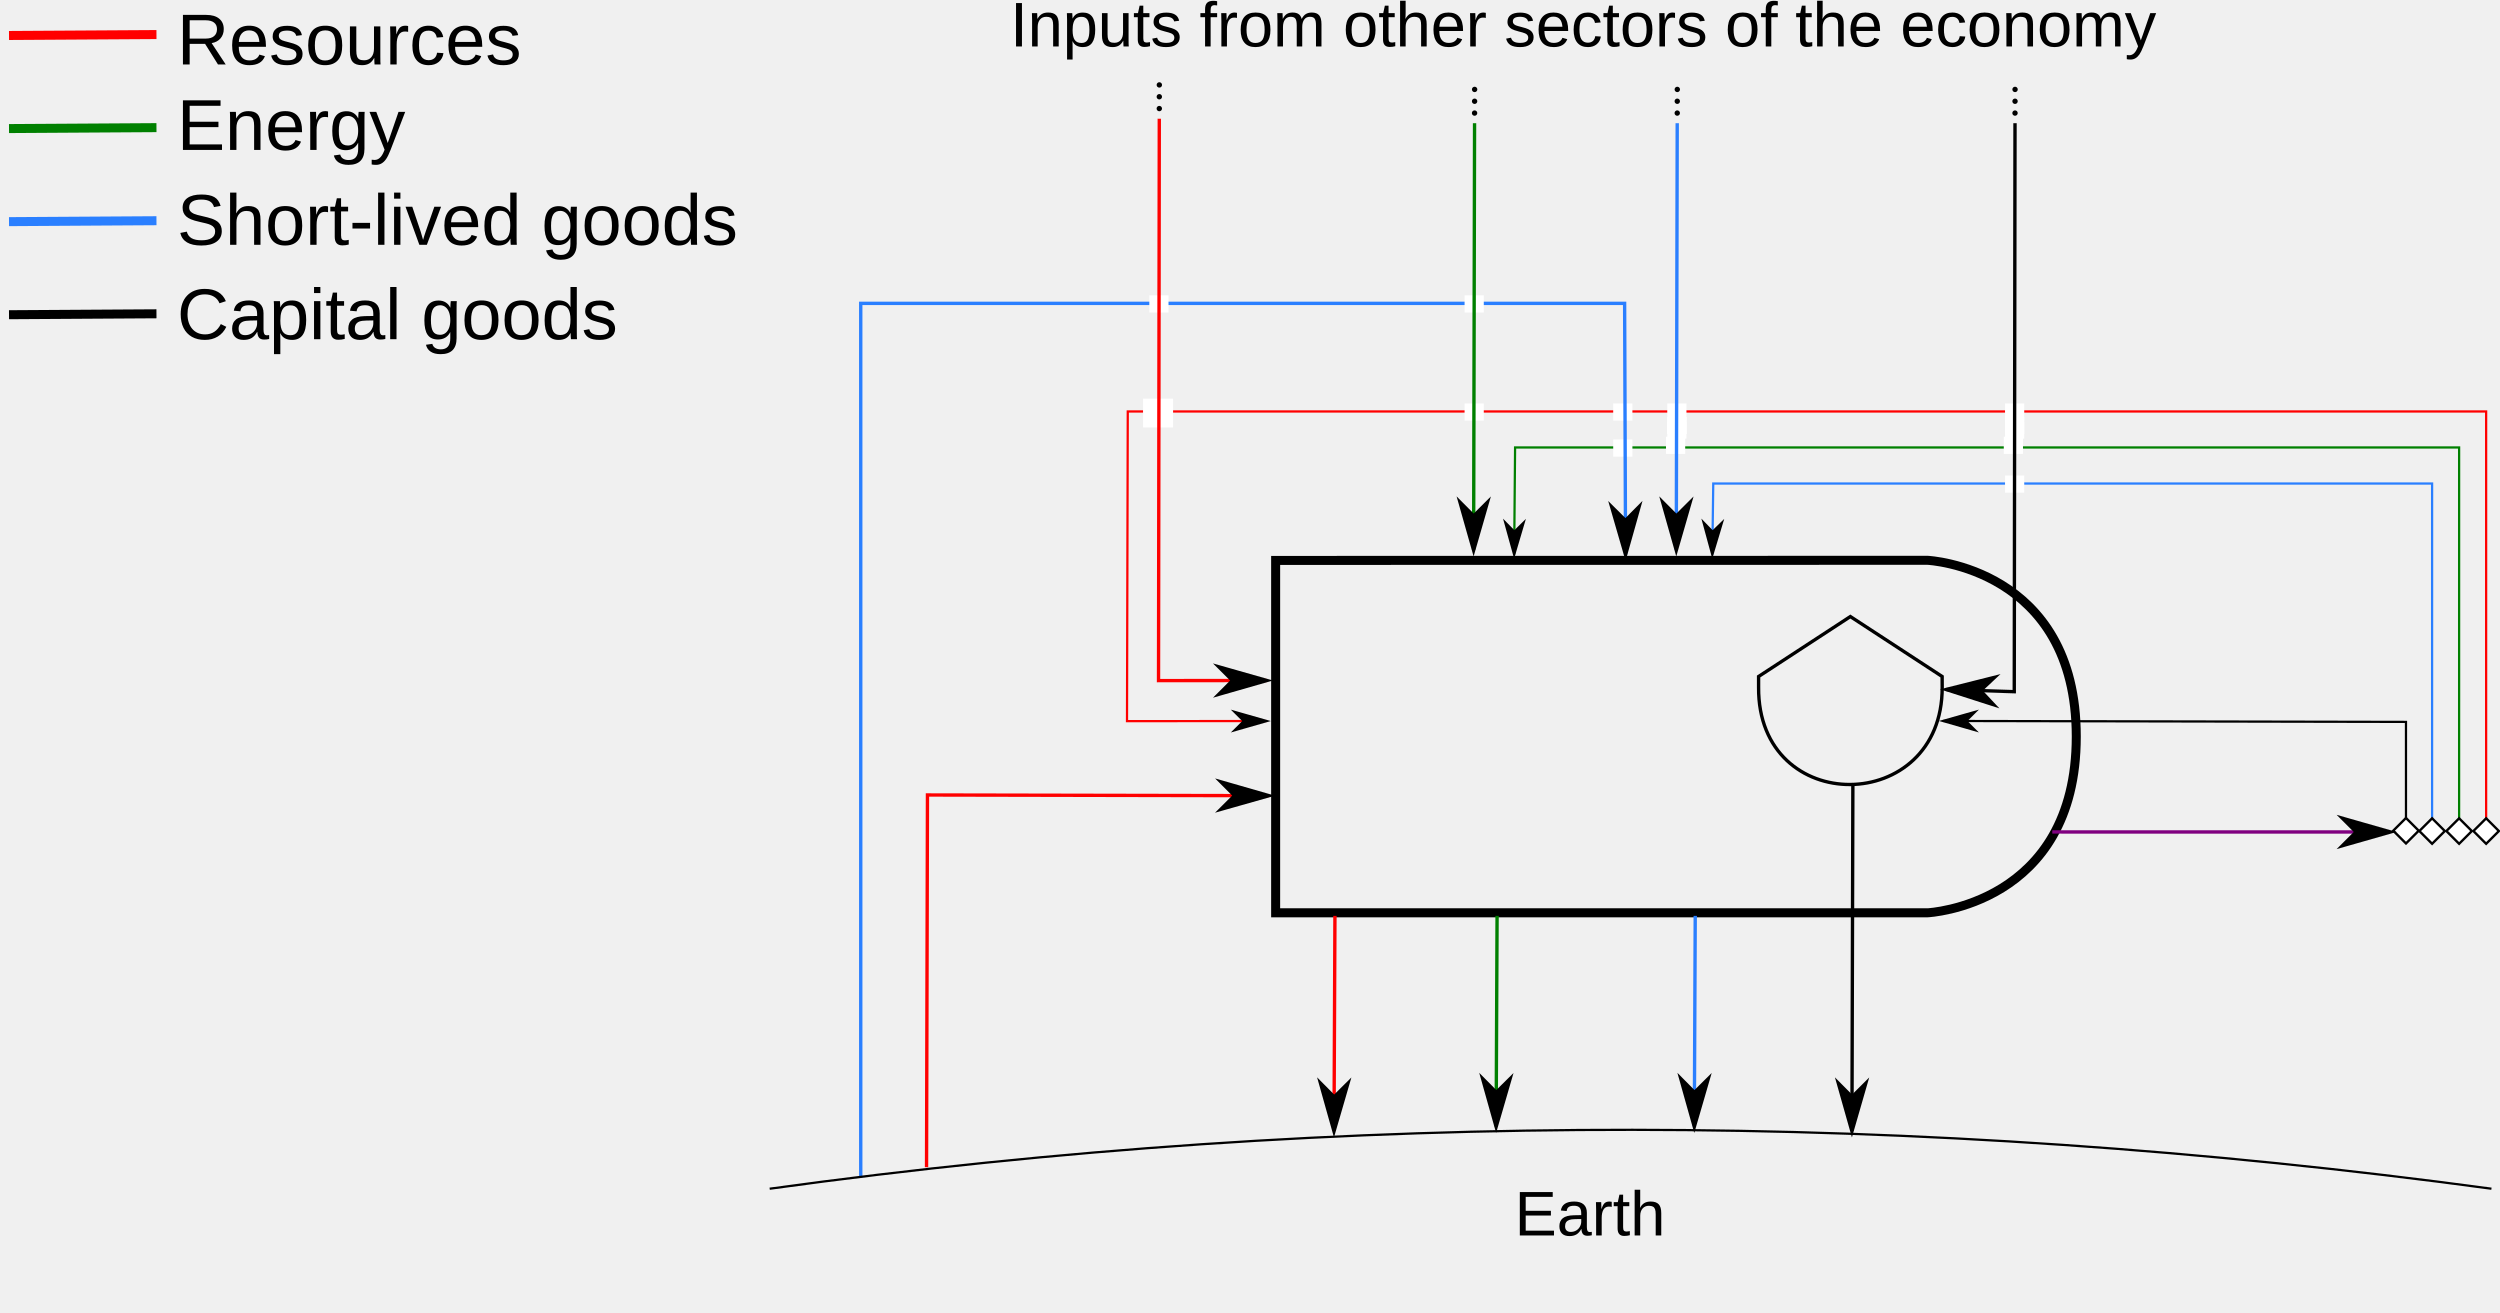
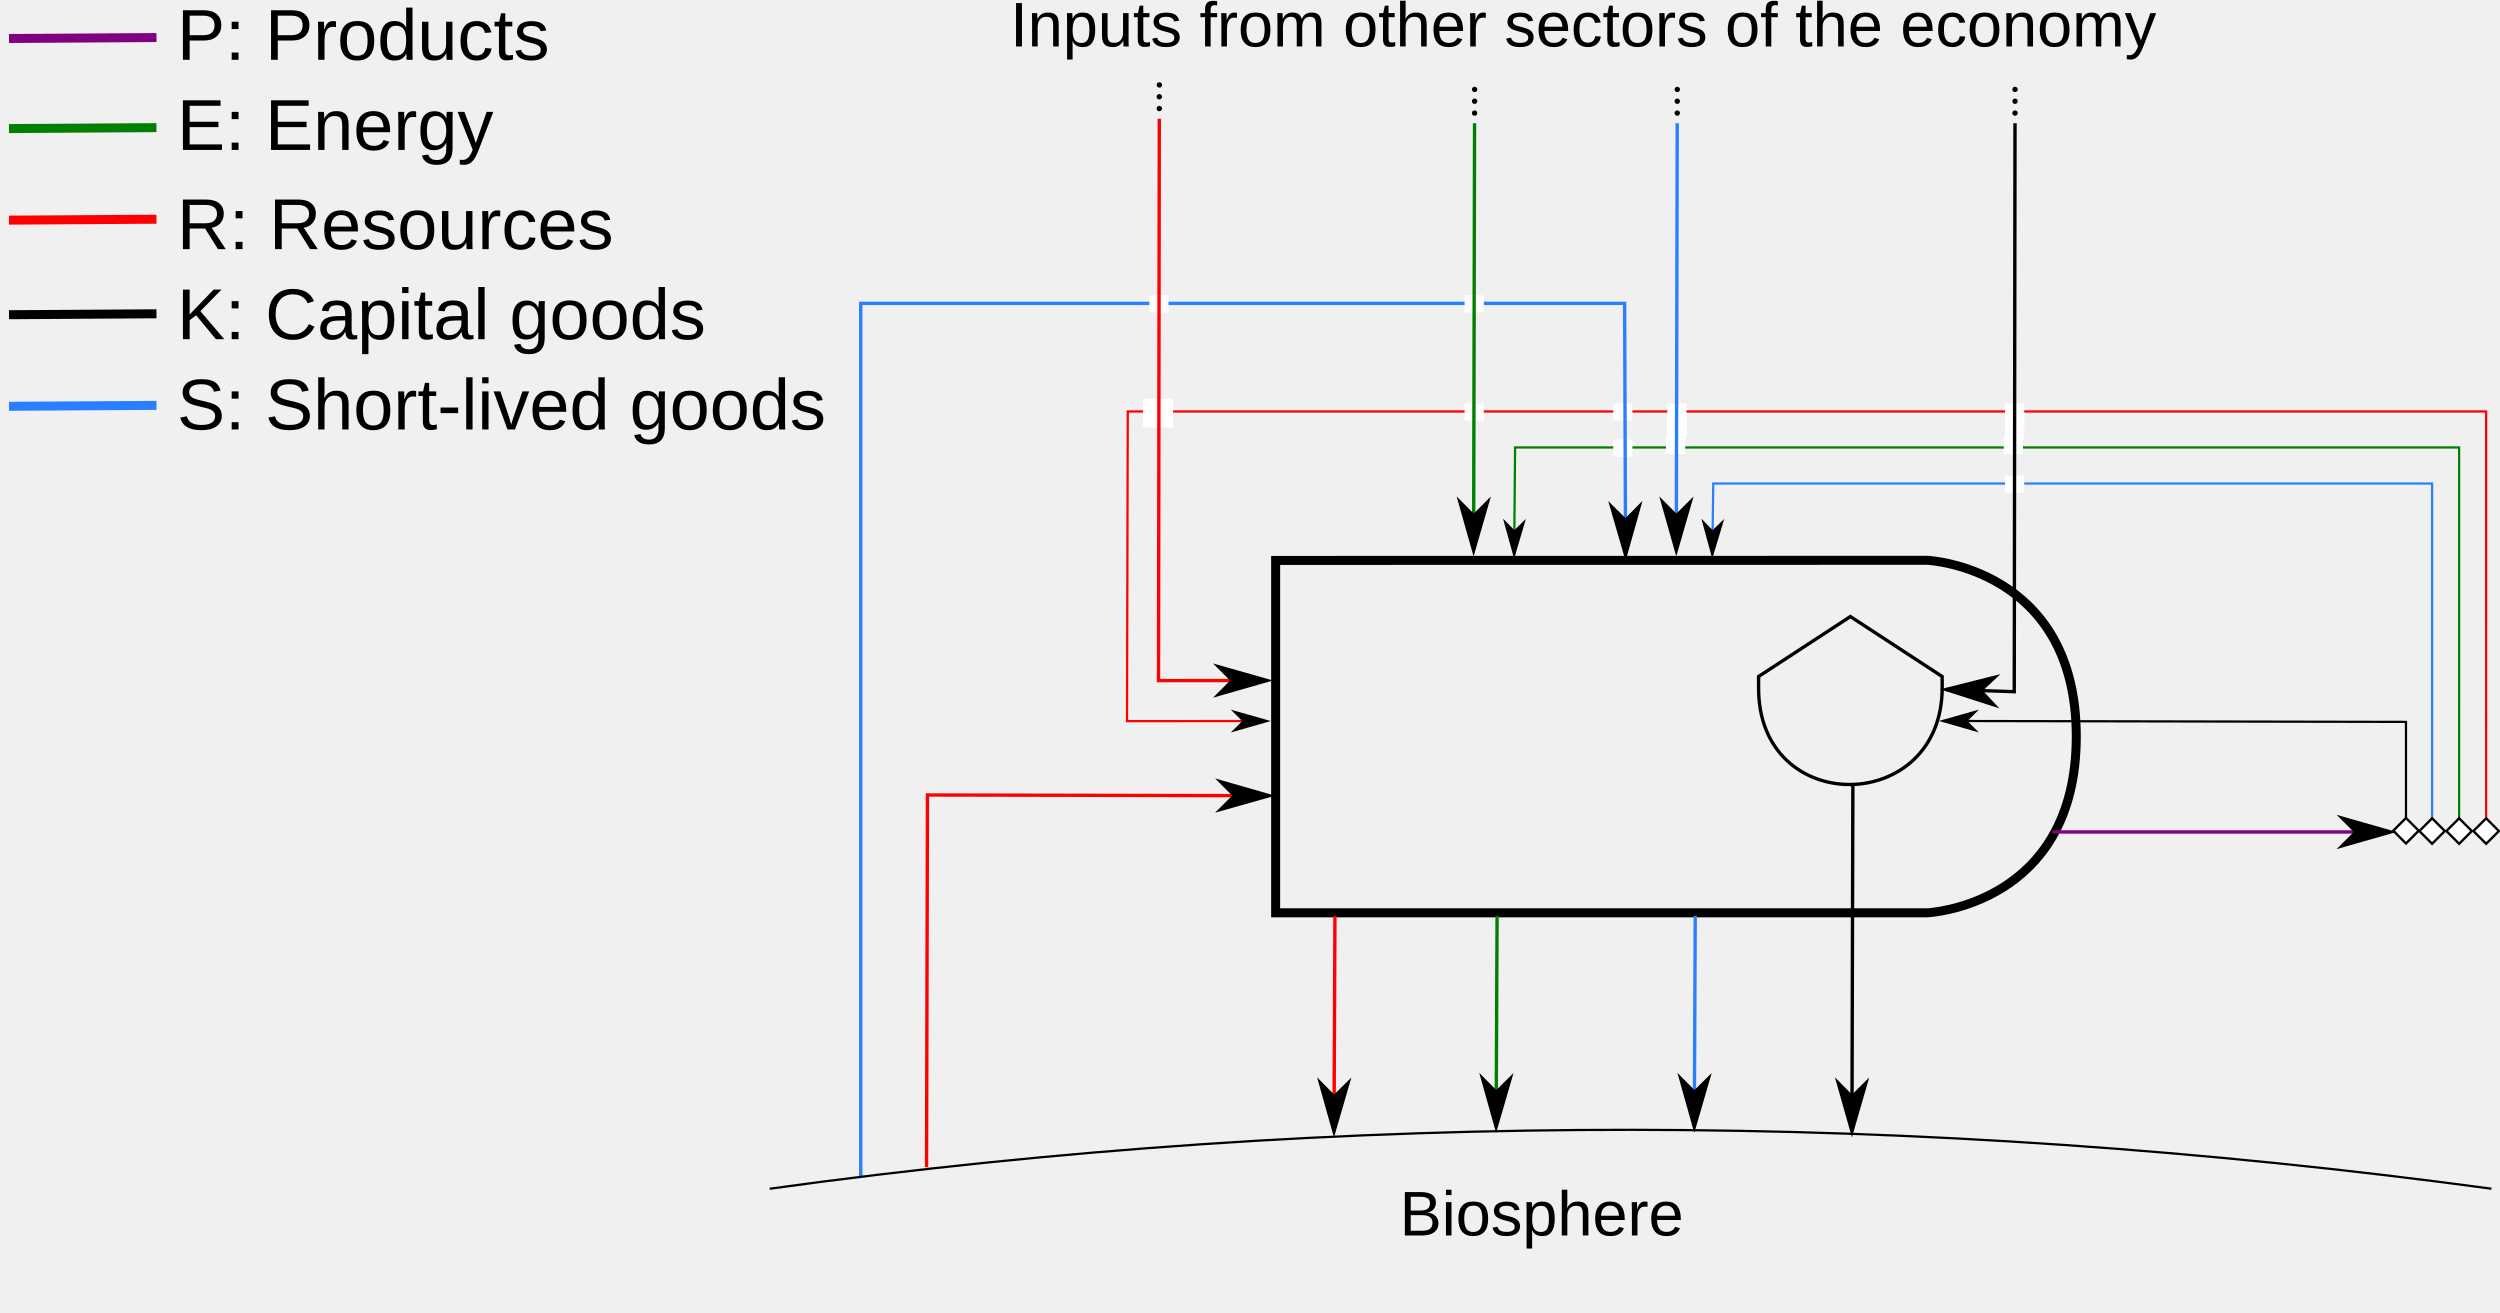
<svg xmlns="http://www.w3.org/2000/svg" width="1110.177" height="582.942" id="svg2" version="1.1">
  <defs id="defs4">
    <marker orient="auto" refY="0" refX="0" id="Arrow2Mend" style="overflow:visible">
      <path id="path3888" style="font-size:12px;fill-rule:evenodd;stroke-width:0.625;stroke-linejoin:round" d="M 8.719,4.034 -2.207,0.016 8.719,-4.002 c -1.745,2.372 -1.735,5.617 -6e-7,8.035 z" transform="scale(-0.6,-0.6)" />
    </marker>
    <marker orient="auto" refY="0" refX="0" id="EmptyDiamondL" style="overflow:visible">
      <path id="path3968" d="M 0,-7.071 -7.071,0 0,7.071 7.071,0 0,-7.071 z" style="fill:#ffffff;fill-rule:evenodd;stroke:#000000;stroke-width:1pt;marker-start:none" transform="scale(0.8,0.8)" />
    </marker>
    <marker style="overflow:visible" id="InfiniteLineStart" refX="0" refY="0" orient="auto">
      <g id="g4034" transform="translate(-13,0)">
        <circle d="M 3.8,0 C 3.8,0.442 3.442,0.8 3,0.8 2.558,0.8 2.2,0.442 2.2,0 c 0,-0.442 0.358,-0.8 0.8,-0.8 0.442,0 0.8,0.358 0.8,0.8 z" id="circle4036" r="0.8" cy="0" cx="3" />
        <circle d="M 7.3,0 C 7.3,0.442 6.942,0.8 6.5,0.8 6.058,0.8 5.7,0.442 5.7,0 c 0,-0.442 0.358,-0.8 0.8,-0.8 0.442,0 0.8,0.358 0.8,0.8 z" id="circle4038" r="0.8" cy="0" cx="6.5" />
        <circle d="M 10.8,0 C 10.8,0.442 10.442,0.8 10,0.8 9.558,0.8 9.2,0.442 9.2,0 c 0,-0.442 0.358,-0.8 0.8,-0.8 0.442,0 0.8,0.358 0.8,0.8 z" id="circle4040" r="0.8" cy="0" cx="10" />
      </g>
    </marker>
    <marker orient="auto" refY="0" refX="0" id="Arrow1Lend" style="overflow:visible">
      <path id="path3792" d="M 0,0 5,-5 -12.5,0 5,5 0,0 z" style="fill-rule:evenodd;stroke:#000000;stroke-width:1pt;marker-start:none" transform="matrix(-0.8,0,0,-0.8,-10,0)" />
    </marker>
    <marker orient="auto" refY="0" refX="0" id="Arrow1Lstart-0" style="overflow:visible">
      <path id="path4143-5" d="M 0,0 5,-5 -12.5,0 5,5 0,0 z" style="fill-rule:evenodd;stroke:#000000;stroke-width:1pt;marker-start:none" transform="matrix(0.8,0,0,0.8,10,0)" />
    </marker>
    <marker orient="auto" refY="0" refX="0" id="Arrow1Lend-7" style="overflow:visible">
      <path id="path4132-0" d="M 0,0 5,-5 -12.5,0 5,5 0,0 z" style="fill-rule:evenodd;stroke:#000000;stroke-width:1pt;marker-start:none" transform="matrix(-0.8,0,0,-0.8,-10,0)" />
    </marker>
    <marker style="overflow:visible" id="InfiniteLineStart-0" refX="0" refY="0" orient="auto">
      <g id="g4065-5" transform="translate(-13,0)">
        <circle d="M 3.8,0 C 3.8,0.442 3.442,0.8 3,0.8 2.558,0.8 2.2,0.442 2.2,0 c 0,-0.442 0.358,-0.8 0.8,-0.8 0.442,0 0.8,0.358 0.8,0.8 z" id="circle4067-6" r="0.8" cy="0" cx="3" />
        <circle d="M 7.3,0 C 7.3,0.442 6.942,0.8 6.5,0.8 6.058,0.8 5.7,0.442 5.7,0 c 0,-0.442 0.358,-0.8 0.8,-0.8 0.442,0 0.8,0.358 0.8,0.8 z" id="circle4069-78" r="0.8" cy="0" cx="6.5" />
        <circle d="M 10.8,0 C 10.8,0.442 10.442,0.8 10,0.8 9.558,0.8 9.2,0.442 9.2,0 c 0,-0.442 0.358,-0.8 0.8,-0.8 0.442,0 0.8,0.358 0.8,0.8 z" id="circle4071-06" r="0.8" cy="0" cx="10" />
      </g>
    </marker>
    <marker orient="auto" refY="0" refX="0" id="EmptyDiamondL-1" style="overflow:visible">
      <path id="path4169" d="M 0,-7.071 -7.071,0 0,7.071 7.071,0 0,-7.071 z" style="fill:#ffffff;fill-rule:evenodd;stroke:#000000;stroke-width:1pt;marker-start:none" transform="scale(0.8,0.8)" />
    </marker>
    <marker orient="auto" refY="0" refX="0" id="Arrow1Lstart-7" style="overflow:visible">
      <path id="path4143-9" d="M 0,0 5,-5 -12.5,0 5,5 0,0 z" style="fill-rule:evenodd;stroke:#000000;stroke-width:1pt;marker-start:none" transform="matrix(0.8,0,0,0.8,10,0)" />
    </marker>
    <marker orient="auto" refY="0" refX="0" id="Arrow1Lend-0" style="overflow:visible">
      <path id="path4132-2" d="M 0,0 5,-5 -12.5,0 5,5 0,0 z" style="fill-rule:evenodd;stroke:#000000;stroke-width:1pt;marker-start:none" transform="matrix(-0.8,0,0,-0.8,-10,0)" />
    </marker>
    <marker style="overflow:visible" id="InfiniteLineStart-3" refX="0" refY="0" orient="auto">
      <g id="g4065-9" transform="translate(-13,0)">
        <circle d="M 3.8,0 C 3.8,0.442 3.442,0.8 3,0.8 2.558,0.8 2.2,0.442 2.2,0 c 0,-0.442 0.358,-0.8 0.8,-0.8 0.442,0 0.8,0.358 0.8,0.8 z" id="circle4067-9" r="0.8" cy="0" cx="3" />
        <circle d="M 7.3,0 C 7.3,0.442 6.942,0.8 6.5,0.8 6.058,0.8 5.7,0.442 5.7,0 c 0,-0.442 0.358,-0.8 0.8,-0.8 0.442,0 0.8,0.358 0.8,0.8 z" id="circle4069-7" r="0.8" cy="0" cx="6.5" />
        <circle d="M 10.8,0 C 10.8,0.442 10.442,0.8 10,0.8 9.558,0.8 9.2,0.442 9.2,0 c 0,-0.442 0.358,-0.8 0.8,-0.8 0.442,0 0.8,0.358 0.8,0.8 z" id="circle4071-0" r="0.8" cy="0" cx="10" />
      </g>
    </marker>
    <marker orient="auto" refY="0" refX="0" id="InfiniteLineStart-7" style="overflow:visible">
      <g transform="translate(-13,0)" id="g4065">
        <circle cx="3" cy="0" r="0.8" id="circle4067" d="M 3.8,0 C 3.8,0.442 3.442,0.8 3,0.8 2.558,0.8 2.2,0.442 2.2,0 c 0,-0.442 0.358,-0.8 0.8,-0.8 0.442,0 0.8,0.358 0.8,0.8 z" />
        <circle cx="6.5" cy="0" r="0.8" id="circle4069" d="M 7.3,0 C 7.3,0.442 6.942,0.8 6.5,0.8 6.058,0.8 5.7,0.442 5.7,0 c 0,-0.442 0.358,-0.8 0.8,-0.8 0.442,0 0.8,0.358 0.8,0.8 z" />
        <circle cx="10" cy="0" r="0.8" id="circle4071" d="M 10.8,0 C 10.8,0.442 10.442,0.8 10,0.8 9.558,0.8 9.2,0.442 9.2,0 c 0,-0.442 0.358,-0.8 0.8,-0.8 0.442,0 0.8,0.358 0.8,0.8 z" />
      </g>
    </marker>
    <marker style="overflow:visible" id="Arrow1Lend-2" refX="0" refY="0" orient="auto">
      <path transform="matrix(-0.8,0,0,-0.8,-10,0)" style="fill-rule:evenodd;stroke:#000000;stroke-width:1pt;marker-start:none" d="M 0,0 5,-5 -12.5,0 5,5 0,0 z" id="path4132" />
    </marker>
    <marker style="overflow:visible" id="Arrow1Lstart" refX="0" refY="0" orient="auto">
      <path transform="matrix(0.8,0,0,0.8,10,0)" style="fill-rule:evenodd;stroke:#000000;stroke-width:1pt;marker-start:none" d="M 0,0 5,-5 -12.5,0 5,5 0,0 z" id="path4143" />
    </marker>
  </defs>
  <g id="layer1" transform="translate(835.1399,-154.6341)">
    <text xml:space="preserve" style="font-size:32px;font-style:normal;font-variant:normal;font-weight:bold;font-stretch:expanded;text-align:start;line-height:125%;letter-spacing:0px;word-spacing:0px;text-anchor:start;fill:#000000;fill-opacity:1;stroke:none;font-family:Engravers MT;-inkscape-font-specification:Engravers MT Bold Expanded" x="292.258" y="107.663" id="text6668" transform="translate(-121.7803,643.7631)">
      <tspan id="tspan6670" x="292.258" y="107.663" />
    </text>
-     <path id="path4734" d="m -831.14,170.394 65.479,-0.414" style="fill:none;stroke:#ff0000;stroke-width:4;stroke-linecap:butt;stroke-linejoin:miter;stroke-opacity:1;marker-start:none;marker-end:none" />
+     <path id="path4734" d="m -831.14,252.394 65.479,-0.414" style="fill:none;stroke:#ff0000;stroke-width:4;stroke-linecap:butt;stroke-linejoin:miter;stroke-opacity:1;marker-start:none;marker-end:none" />
    <path style="fill:none;stroke:#000000;stroke-width:4;stroke-linecap:butt;stroke-linejoin:miter;stroke-opacity:1;marker-start:none;marker-end:none" d="m -831.14,294.394 65.479,-0.414" id="path4736" />
    <path style="fill:none;stroke:#008000;stroke-width:4;stroke-linecap:butt;stroke-linejoin:miter;stroke-opacity:1;marker-start:none;marker-end:none" d="m -831.14,211.728 65.479,-0.414" id="path4738" />
-     <path id="path4740" d="m -831.14,253.061 65.479,-0.414" style="fill:none;stroke:#2a7fff;stroke-width:4;stroke-linecap:butt;stroke-linejoin:miter;stroke-opacity:1;marker-start:none;marker-end:none" />
-     <text xml:space="preserve" style="font-size:32px;font-style:normal;font-variant:normal;font-weight:normal;font-stretch:normal;text-align:start;line-height:125%;letter-spacing:0px;word-spacing:0px;text-anchor:start;fill:#000000;fill-opacity:1;stroke:none;font-family:Arial;-inkscape-font-specification:Arial" x="-756.526" y="183.267" id="text5894">
-       <tspan id="tspan5896" x="-756.526" y="183.267">Resources</tspan>
+     <path id="path4740" d="m -831.14,335.061 65.479,-0.414" style="fill:none;stroke:#2a7fff;stroke-width:4;stroke-linecap:butt;stroke-linejoin:miter;stroke-opacity:1;marker-start:none;marker-end:none" />
+     <text xml:space="preserve" style="font-size:32px;font-style:normal;font-variant:normal;font-weight:normal;font-stretch:normal;text-align:start;line-height:125%;letter-spacing:0px;word-spacing:0px;text-anchor:start;fill:#000000;fill-opacity:1;stroke:none;font-family:Arial;-inkscape-font-specification:Arial" x="-756.526" y="265.267" id="text5894">
+       <tspan id="tspan5896" x="-756.526" y="265.267">R: Resources</tspan>
    </text>
    <text id="text5898" y="221.202" x="-756.526" style="font-size:32px;font-style:normal;font-variant:normal;font-weight:normal;font-stretch:normal;text-align:start;line-height:125%;letter-spacing:0px;word-spacing:0px;text-anchor:start;fill:#000000;fill-opacity:1;stroke:none;font-family:Arial;-inkscape-font-specification:Arial" xml:space="preserve">
-       <tspan y="221.202" x="-756.526" id="tspan5900">Energy</tspan>
+       <tspan y="221.202" x="-756.526" id="tspan5900">E: Energy</tspan>
    </text>
-     <text xml:space="preserve" style="font-size:32px;font-style:normal;font-variant:normal;font-weight:normal;font-stretch:normal;text-align:start;line-height:125%;letter-spacing:0px;word-spacing:0px;text-anchor:start;fill:#000000;fill-opacity:1;stroke:none;font-family:Arial;-inkscape-font-specification:Arial" x="-756.526" y="263.357" id="text5902">
-       <tspan id="tspan5904" x="-756.526" y="263.357">Short-lived goods</tspan>
+     <text xml:space="preserve" style="font-size:32px;font-style:normal;font-variant:normal;font-weight:normal;font-stretch:normal;text-align:start;line-height:125%;letter-spacing:0px;word-spacing:0px;text-anchor:start;fill:#000000;fill-opacity:1;stroke:none;font-family:Arial;-inkscape-font-specification:Arial" x="-756.526" y="345.357" id="text5902">
+       <tspan id="tspan5904" x="-756.526" y="345.357">S: Short-lived goods</tspan>
    </text>
    <text id="text5906" y="305.267" x="-756.526" style="font-size:32px;font-style:normal;font-variant:normal;font-weight:normal;font-stretch:normal;text-align:start;line-height:125%;letter-spacing:0px;word-spacing:0px;text-anchor:start;fill:#000000;fill-opacity:1;stroke:none;font-family:Arial;-inkscape-font-specification:Arial" xml:space="preserve">
-       <tspan y="305.267" x="-756.526" id="tspan5908">Capital goods</tspan>
+       <tspan y="305.267" x="-756.526" id="tspan5908">K: Capital goods</tspan>
    </text>
    <path id="path6782" d="m -268.666,403.498 0,156.485 289.541,0 c 0,0 66,-3.206 66,-78.265 0,-75.059 -66,-78.265 -66,-78.265 z" style="fill:none;stroke:#000000;stroke-width:4;stroke-linecap:butt;stroke-linejoin:miter;stroke-opacity:1" />
    <path style="fill:none;stroke:#000000;stroke-width:1.5;stroke-linecap:butt;stroke-linejoin:miter;stroke-opacity:1" d="m 27.306,455.046 -40.754,-26.62 -40.754,26.62 0,4.778 c -0.431,58.107 81.709,57.06 81.531,0 z" id="path6784" />
    <path id="path6786" d="m -423.691,672.966 0.409,-165.304 151.459,0.31" style="fill:none;stroke:#ff0000;stroke-width:1.5;stroke-linecap:butt;stroke-linejoin:miter;stroke-opacity:1;marker-start:none;marker-end:url(#Arrow1Lend)" />
    <path id="path6796" d="m -242.335,561.347 -0.414,95.479" style="fill:none;stroke:#ff0000;stroke-width:1.5;stroke-linecap:butt;stroke-linejoin:miter;stroke-opacity:1;marker-start:none;marker-end:url(#Arrow1Lend)" />
    <path style="fill:none;stroke:#000000;stroke-width:1.5;stroke-linecap:butt;stroke-linejoin:miter;stroke-opacity:1;marker-start:none;marker-end:url(#Arrow1Lend)" d="m -12.335,503.347 -0.414,153.479" id="path6806" />
    <path style="fill:none;stroke:#008000;stroke-width:1.5;stroke-linecap:butt;stroke-linejoin:miter;stroke-opacity:1;marker-start:none;marker-end:url(#Arrow1Lend)" d="m -170.335,561.347 -0.414,93.479" id="path6816" />
    <path style="fill:none;stroke:#2a7fff;stroke-width:1px;stroke-linecap:butt;stroke-linejoin:miter;stroke-opacity:1;marker-start:url(#EmptyDiamondL);marker-end:url(#Arrow1Lend)" d="m 244.88,523.677 0.005,-154.33 -319.219,0 -0.414,31.479" id="path6820" />
    <path style="fill:none;stroke:#000000;stroke-width:1px;stroke-linecap:butt;stroke-linejoin:miter;stroke-opacity:1;marker-start:url(#EmptyDiamondL);marker-end:url(#Arrow1Lend)" d="m 233.286,523.531 0,-48.325 -205.479,-0.414" id="path6822" />
    <path id="path6824" d="m 76.221,524.076 150,0.009" style="fill:none;stroke:#800080;stroke-width:1.5;stroke-linecap:butt;stroke-linejoin:miter;stroke-opacity:1;marker-end:url(#Arrow1Lend)" />
    <path id="path6826" d="m 256.88,523.677 0.005,-170.33 -419.219,0 -0.414,47.479" style="fill:none;stroke:#008000;stroke-width:1px;stroke-linecap:butt;stroke-linejoin:miter;stroke-opacity:1;marker-start:url(#EmptyDiamondL);marker-end:url(#Arrow1Lend)" />
    <rect y="365.793" x="55.239" height="7.626" width="8.523" id="rect6828" style="fill:#ffffff;fill-opacity:1;stroke:none" />
    <rect style="fill:#ffffff;fill-opacity:1;stroke:none" id="rect6830" width="8.523" height="7.626" x="54.683" y="348.572" />
    <rect style="fill:#ffffff;fill-opacity:1;stroke:none" id="rect6832" width="8.523" height="7.626" x="55.239" y="339.793" />
    <rect y="341.793" x="55.239" height="7.626" width="8.523" id="rect6834" style="fill:#ffffff;fill-opacity:1;stroke:none" />
    <rect y="339.793" x="-94.761" height="7.626" width="8.523" id="rect6836" style="fill:#ffffff;fill-opacity:1;stroke:none" />
    <rect style="fill:#ffffff;fill-opacity:1;stroke:none" id="rect6838" width="8.523" height="7.626" x="-94.761" y="341.793" />
    <path id="path6848" d="m -82.335,561.347 -0.414,93.479" style="fill:none;stroke:#2a7fff;stroke-width:1.5;stroke-linecap:butt;stroke-linejoin:miter;stroke-opacity:1;marker-start:none;marker-end:url(#Arrow1Lend)" />
    <path style="fill:none;stroke:#ff0000;stroke-width:1px;stroke-linecap:butt;stroke-linejoin:miter;stroke-opacity:1;marker-start:url(#EmptyDiamondL);marker-end:url(#Arrow1Lend)" d="m 268.88,523.677 0.005,-186.33 -603.219,0 -0.338,137.528 61.924,-0.049" id="path6850" />
    <rect style="fill:#ffffff;fill-opacity:1;stroke:none" id="rect6852" width="13.338" height="12.782" x="-327.548" y="331.666" />
    <rect y="333.793" x="55.239" height="7.626" width="8.523" id="rect6854" style="fill:#ffffff;fill-opacity:1;stroke:none" />
    <rect y="348.572" x="-95.317" height="7.626" width="8.523" id="rect6860" style="fill:#ffffff;fill-opacity:1;stroke:none" />
    <rect y="339.793" x="-94.761" height="7.626" width="8.523" id="rect6862" style="fill:#ffffff;fill-opacity:1;stroke:none" />
    <rect style="fill:#ffffff;fill-opacity:1;stroke:none" id="rect6866" width="8.523" height="7.626" x="-94.761" y="333.793" />
    <path style="fill:none;stroke:#2a7fff;stroke-width:1.5;stroke-linecap:butt;stroke-linejoin:miter;stroke-opacity:1;marker-start:url(#InfiniteLineStart-7);marker-end:url(#Arrow1Lend)" d="m -90.334,209.347 -0.414,189.479" id="path9595" />
    <path id="path9819" d="M 59.666,209.347 59.333,461.79 29.252,460.826" style="fill:none;stroke:#000000;stroke-width:1.5;stroke-linecap:butt;stroke-linejoin:miter;stroke-opacity:1;marker-start:url(#InfiniteLineStart-7);marker-end:url(#Arrow1Lend)" />
    <rect y="333.793" x="-184.761" height="7.626" width="8.523" id="rect4707" style="fill:#ffffff;fill-opacity:1;stroke:none" />
    <rect y="333.793" x="-118.761" height="7.626" width="8.523" id="rect4711" style="fill:#ffffff;fill-opacity:1;stroke:none" />
    <rect style="fill:#ffffff;fill-opacity:1;stroke:none" id="rect4713" width="8.523" height="7.626" x="-118.761" y="349.793" />
    <path id="path4703" d="m -452.907,677.677 -0.005,-388.33 339.219,0 0.414,111.479" style="fill:none;stroke:#2a7fff;stroke-width:1.5;stroke-linecap:butt;stroke-linejoin:miter;stroke-opacity:1;marker-start:none;marker-end:url(#Arrow1Lend)" />
    <rect style="fill:#ffffff;fill-opacity:1;stroke:none" id="rect4709" width="8.523" height="7.626" x="-184.761" y="285.793" />
    <path id="path4705" d="m -180.334,209.347 -0.414,189.479" style="fill:none;stroke:#008000;stroke-width:1.5;stroke-linecap:butt;stroke-linejoin:miter;stroke-opacity:1;marker-start:url(#InfiniteLineStart-7);marker-end:url(#Arrow1Lend)" />
    <rect y="285.793" x="-324.761" height="7.626" width="8.523" id="rect4717" style="fill:#ffffff;fill-opacity:1;stroke:none" />
    <path style="fill:none;stroke:#ff0000;stroke-width:1.5;stroke-linecap:butt;stroke-linejoin:miter;stroke-opacity:1;marker-start:url(#InfiniteLineStart-7);marker-end:url(#Arrow1Lend)" d="m -320.334,207.347 -0.338,249.528 47.924,-0.049" id="path9583" />
-     <text id="text4961" y="703.267" x="-162.526" style="font-size:28px;font-style:normal;font-variant:normal;font-weight:normal;font-stretch:normal;text-align:start;line-height:125%;letter-spacing:0px;word-spacing:0px;text-anchor:start;fill:#000000;fill-opacity:1;stroke:none;font-family:Arial;-inkscape-font-specification:Arial" xml:space="preserve">
-       <tspan y="703.267" x="-162.526" id="tspan4963">Earth</tspan>
+     <text id="text4961" y="703.267" x="-131.094" style="font-size:28px;font-style:normal;font-variant:normal;font-weight:normal;font-stretch:normal;text-align:start;line-height:125%;letter-spacing:0px;word-spacing:0px;text-anchor:start;fill:#000000;fill-opacity:1;stroke:none;font-family:Arial;-inkscape-font-specification:Arial" xml:space="preserve">
+       <tspan y="703.267" x="-131.094" id="tspan4963" style="text-align:center;text-anchor:middle">Biosphere</tspan>
    </text>
    <text id="text4965" y="175.267" x="-386.526" style="font-size:28px;font-style:normal;font-variant:normal;font-weight:normal;font-stretch:normal;text-align:start;line-height:125%;letter-spacing:0px;word-spacing:0px;text-anchor:start;fill:#000000;fill-opacity:1;stroke:none;font-family:Arial;-inkscape-font-specification:Arial" xml:space="preserve">
      <tspan y="175.267" x="-386.526" id="tspan4967">Inputs from other sectors of the economy</tspan>
    </text>
    <path style="fill:none;stroke:#000000;stroke-width:1px;stroke-linecap:butt;stroke-linejoin:miter;stroke-opacity:1" d="m 341.788,527.876 c 256.212,-35.344 510.705,-34.403 764.592,0" id="path3079" transform="translate(-835.1399,154.6341)" />
+     <path id="path3075" d="m -831.14,171.728 65.479,-0.414" style="fill:none;stroke:#800080;stroke-width:4;stroke-linecap:butt;stroke-linejoin:miter;stroke-opacity:1;marker-start:none;marker-end:none" />
+     <text xml:space="preserve" style="font-size:32px;font-style:normal;font-variant:normal;font-weight:normal;font-stretch:normal;text-align:start;line-height:125%;letter-spacing:0px;word-spacing:0px;text-anchor:start;fill:#000000;fill-opacity:1;stroke:none;font-family:Arial;-inkscape-font-specification:Arial" x="-756.526" y="181.202" id="text3077">
+       <tspan id="tspan3079" x="-756.526" y="181.202">P: Products</tspan>
+     </text>
  </g>
</svg>
